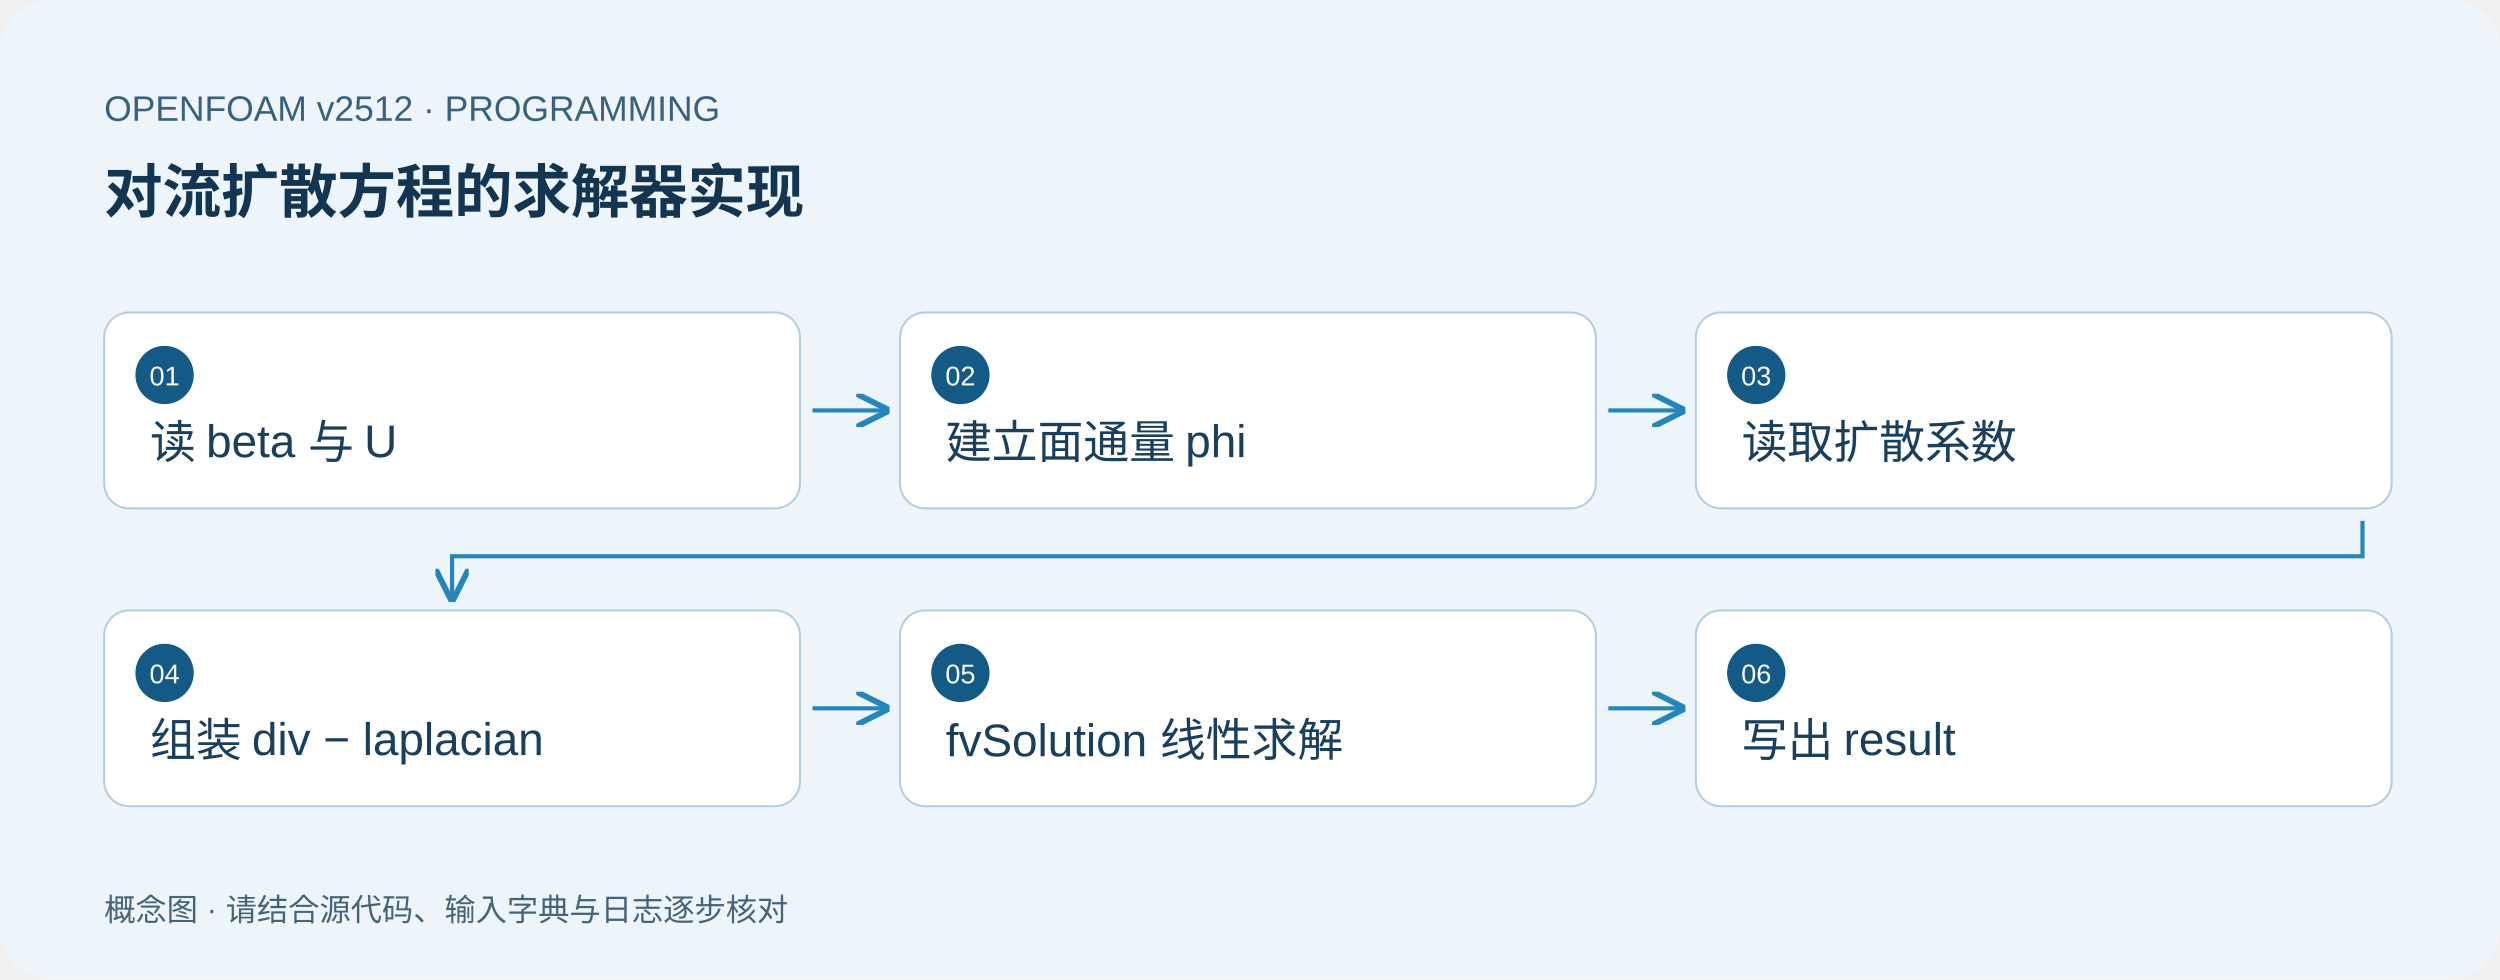
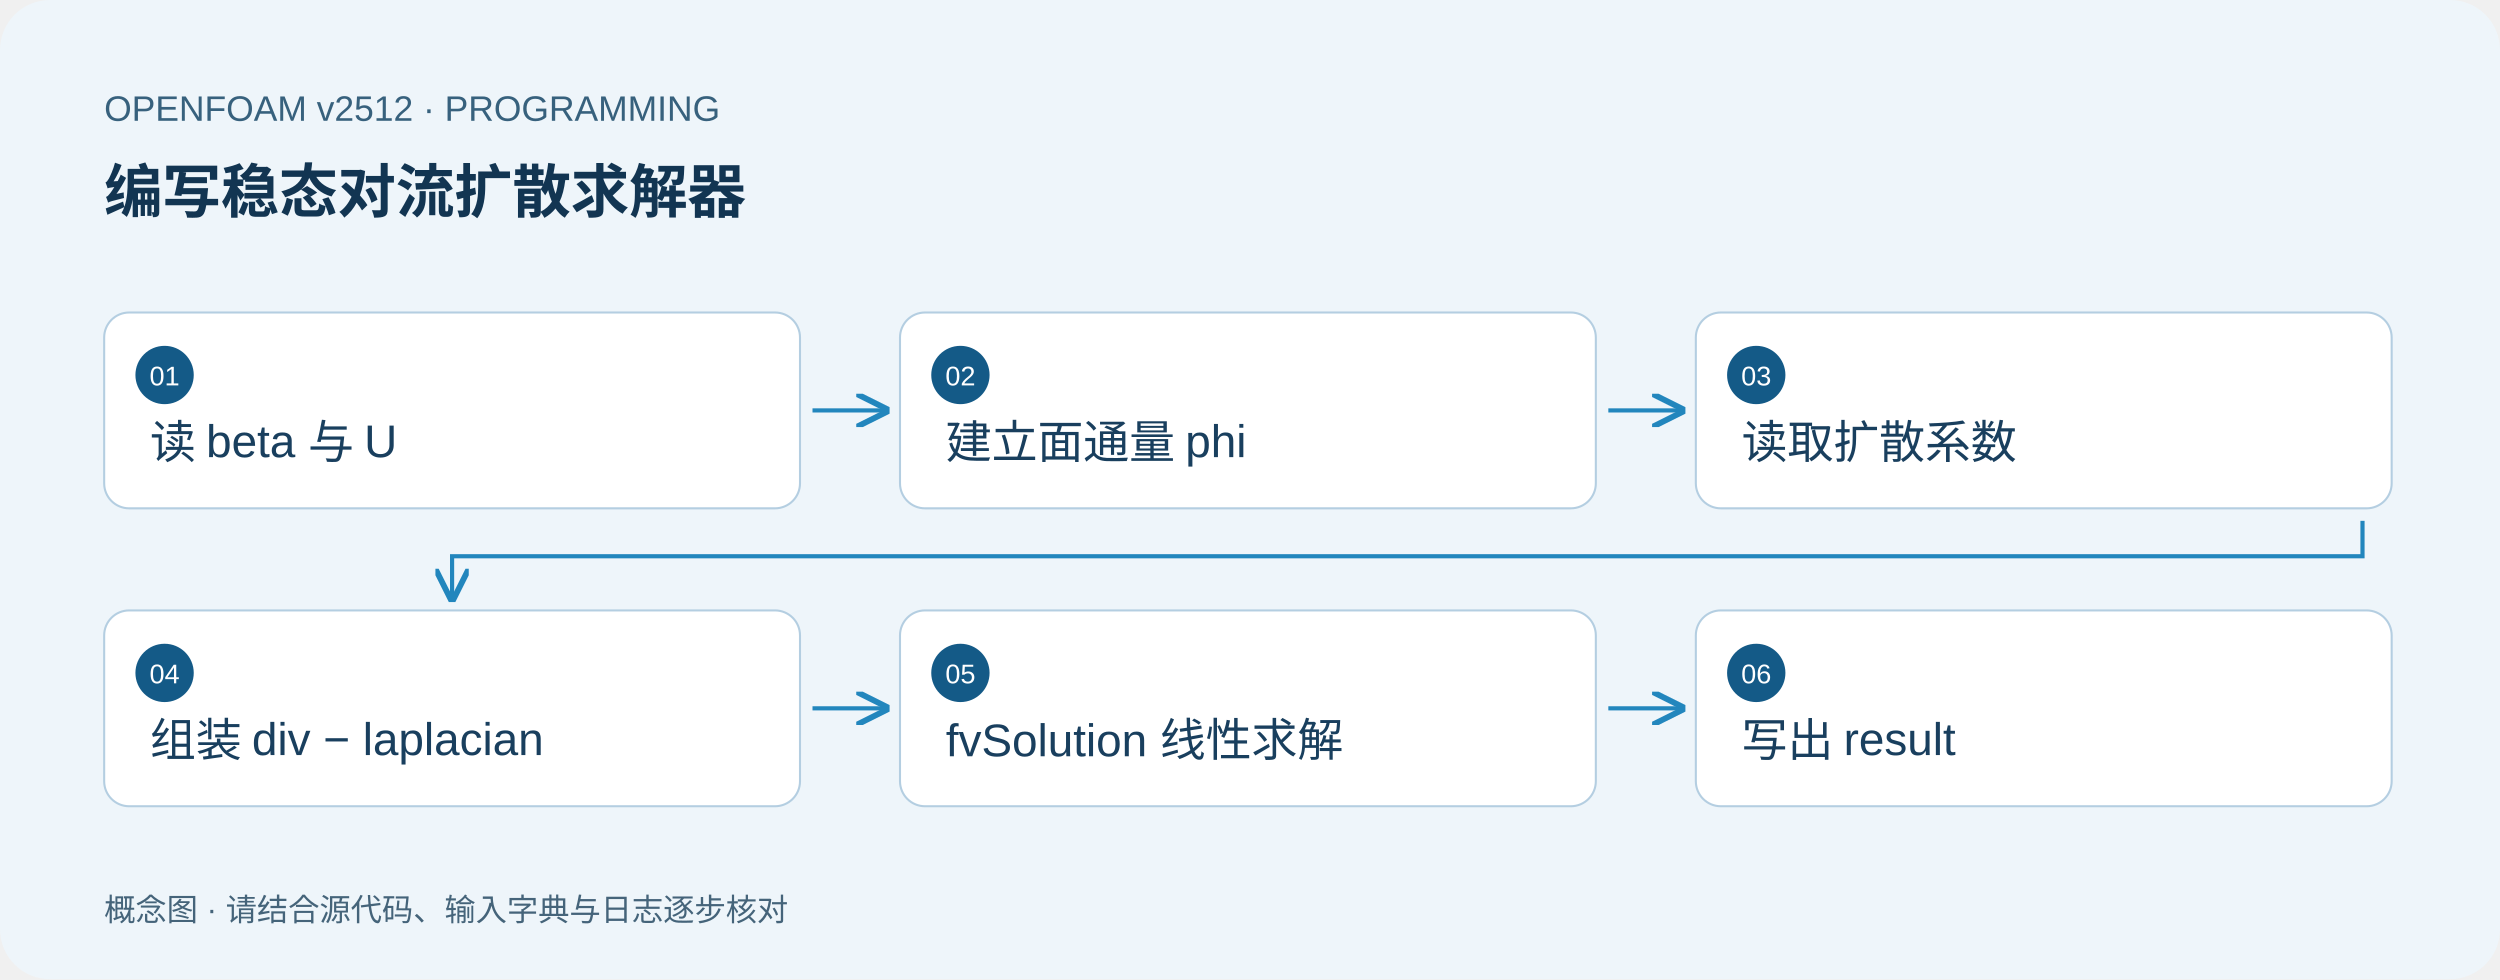
<svg xmlns="http://www.w3.org/2000/svg" width="1200" height="470" viewBox="0 0 1200 470" role="img" aria-labelledby="title desc">
  <defs>
    <marker id="a" markerWidth="8" markerHeight="8" refX="7" refY="4" orient="auto">
      <path d="M0,0 L8,4 L0,8" fill="none" stroke="#2286bd" stroke-width="1.4" />
    </marker>
  </defs>
  <rect width="1200" height="470" rx="24" fill="#eef5fa" />
  <text x="50" y="58" font-family="Arial,sans-serif" font-size="17" fill="#37617d">OPENFOAM v2512 · PROGRAMMING</text>
-   <text x="50" y="102" font-family="Arial,Microsoft YaHei,sans-serif" font-size="28" font-weight="700" fill="#123552">对流扩散方程的求解器实现</text>
+   <text x="50" y="102" font-family="Arial,Microsoft YaHei,sans-serif" font-size="28" font-weight="700" fill="#123552">编写稳态对流扩散求解器</text>
  <rect x="50" y="150" width="334" height="94" rx="12" fill="white" stroke="#b4cee1" />
  <circle cx="79" cy="180" r="14" fill="#145a87" />
  <text x="79" y="185" text-anchor="middle" fill="white" font-size="13" font-family="Arial">01</text>
  <text x="72" y="220" font-family="Arial,Microsoft YaHei,sans-serif" font-size="22" fill="#193f5e">读 beta 与 U</text>
  <path d="M390,197 H425" stroke="#2286bd" stroke-width="2" fill="none" marker-end="url(#a)" />
  <rect x="432" y="150" width="334" height="94" rx="12" fill="white" stroke="#b4cee1" />
  <circle cx="461" cy="180" r="14" fill="#145a87" />
  <text x="461" y="185" text-anchor="middle" fill="white" font-size="13" font-family="Arial">02</text>
  <text x="454" y="220" font-family="Arial,Microsoft YaHei,sans-serif" font-size="22" fill="#193f5e">建立面通量 phi</text>
  <path d="M772,197 H807" stroke="#2286bd" stroke-width="2" fill="none" marker-end="url(#a)" />
  <rect x="814" y="150" width="334" height="94" rx="12" fill="white" stroke="#b4cee1" />
  <circle cx="843" cy="180" r="14" fill="#145a87" />
  <text x="843" y="185" text-anchor="middle" fill="white" font-size="13" font-family="Arial">03</text>
  <text x="836" y="220" font-family="Arial,Microsoft YaHei,sans-serif" font-size="22" fill="#193f5e">读取扩散系数</text>
  <rect x="50" y="293" width="334" height="94" rx="12" fill="white" stroke="#b4cee1" />
  <circle cx="79" cy="323" r="14" fill="#145a87" />
  <text x="79" y="328" text-anchor="middle" fill="white" font-size="13" font-family="Arial">04</text>
  <text x="72" y="363" font-family="Arial,Microsoft YaHei,sans-serif" font-size="22" fill="#193f5e">组装 div − laplacian</text>
  <path d="M390,340 H425" stroke="#2286bd" stroke-width="2" fill="none" marker-end="url(#a)" />
  <rect x="432" y="293" width="334" height="94" rx="12" fill="white" stroke="#b4cee1" />
  <circle cx="461" cy="323" r="14" fill="#145a87" />
  <text x="461" y="328" text-anchor="middle" fill="white" font-size="13" font-family="Arial">05</text>
  <text x="454" y="363" font-family="Arial,Microsoft YaHei,sans-serif" font-size="22" fill="#193f5e">fvSolution 线性求解</text>
  <path d="M772,340 H807" stroke="#2286bd" stroke-width="2" fill="none" marker-end="url(#a)" />
  <rect x="814" y="293" width="334" height="94" rx="12" fill="white" stroke="#b4cee1" />
  <circle cx="843" cy="323" r="14" fill="#145a87" />
  <text x="843" y="328" text-anchor="middle" fill="white" font-size="13" font-family="Arial">06</text>
  <text x="836" y="363" font-family="Arial,Microsoft YaHei,sans-serif" font-size="22" fill="#193f5e">写出 result</text>
  <path d="M1134,250 V267 H217 V287" fill="none" stroke="#2286bd" stroke-width="2" marker-end="url(#a)" />
  <text x="50" y="442" font-family="Arial,Microsoft YaHei,sans-serif" font-size="15" fill="#45647a">概念图 · 请结合源代码、输入字典与日志逐步核对</text>
</svg>
